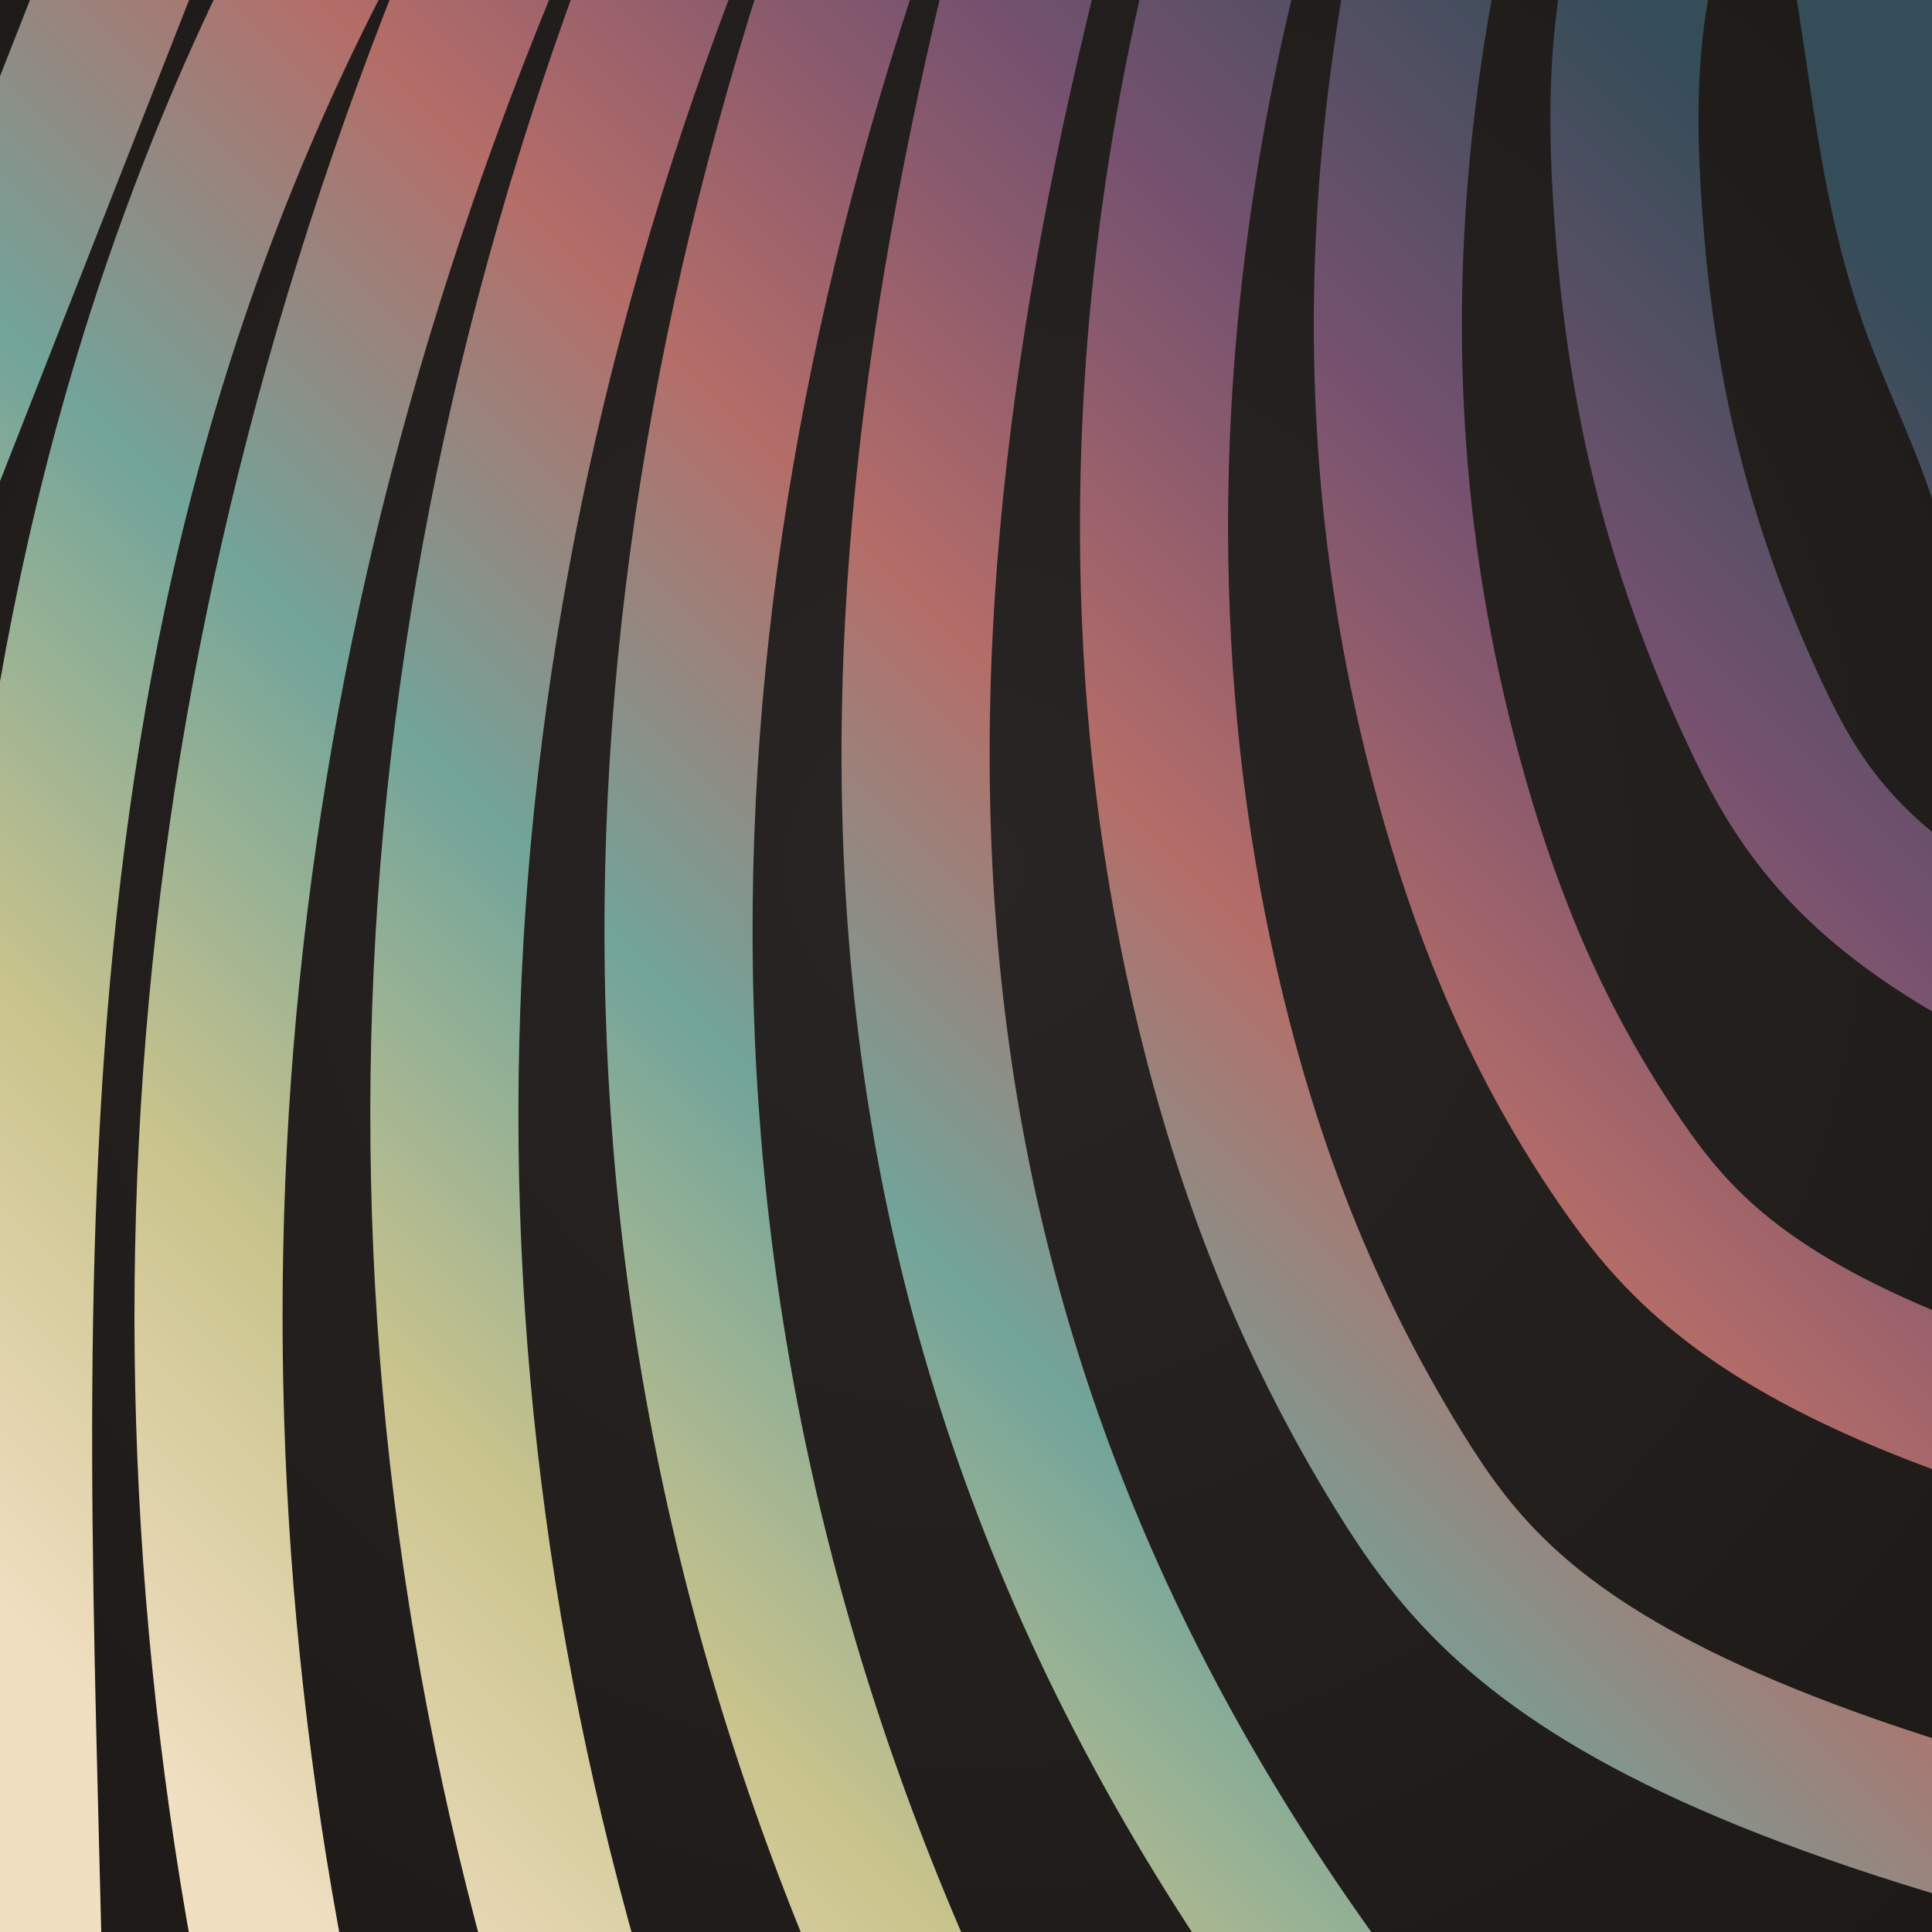
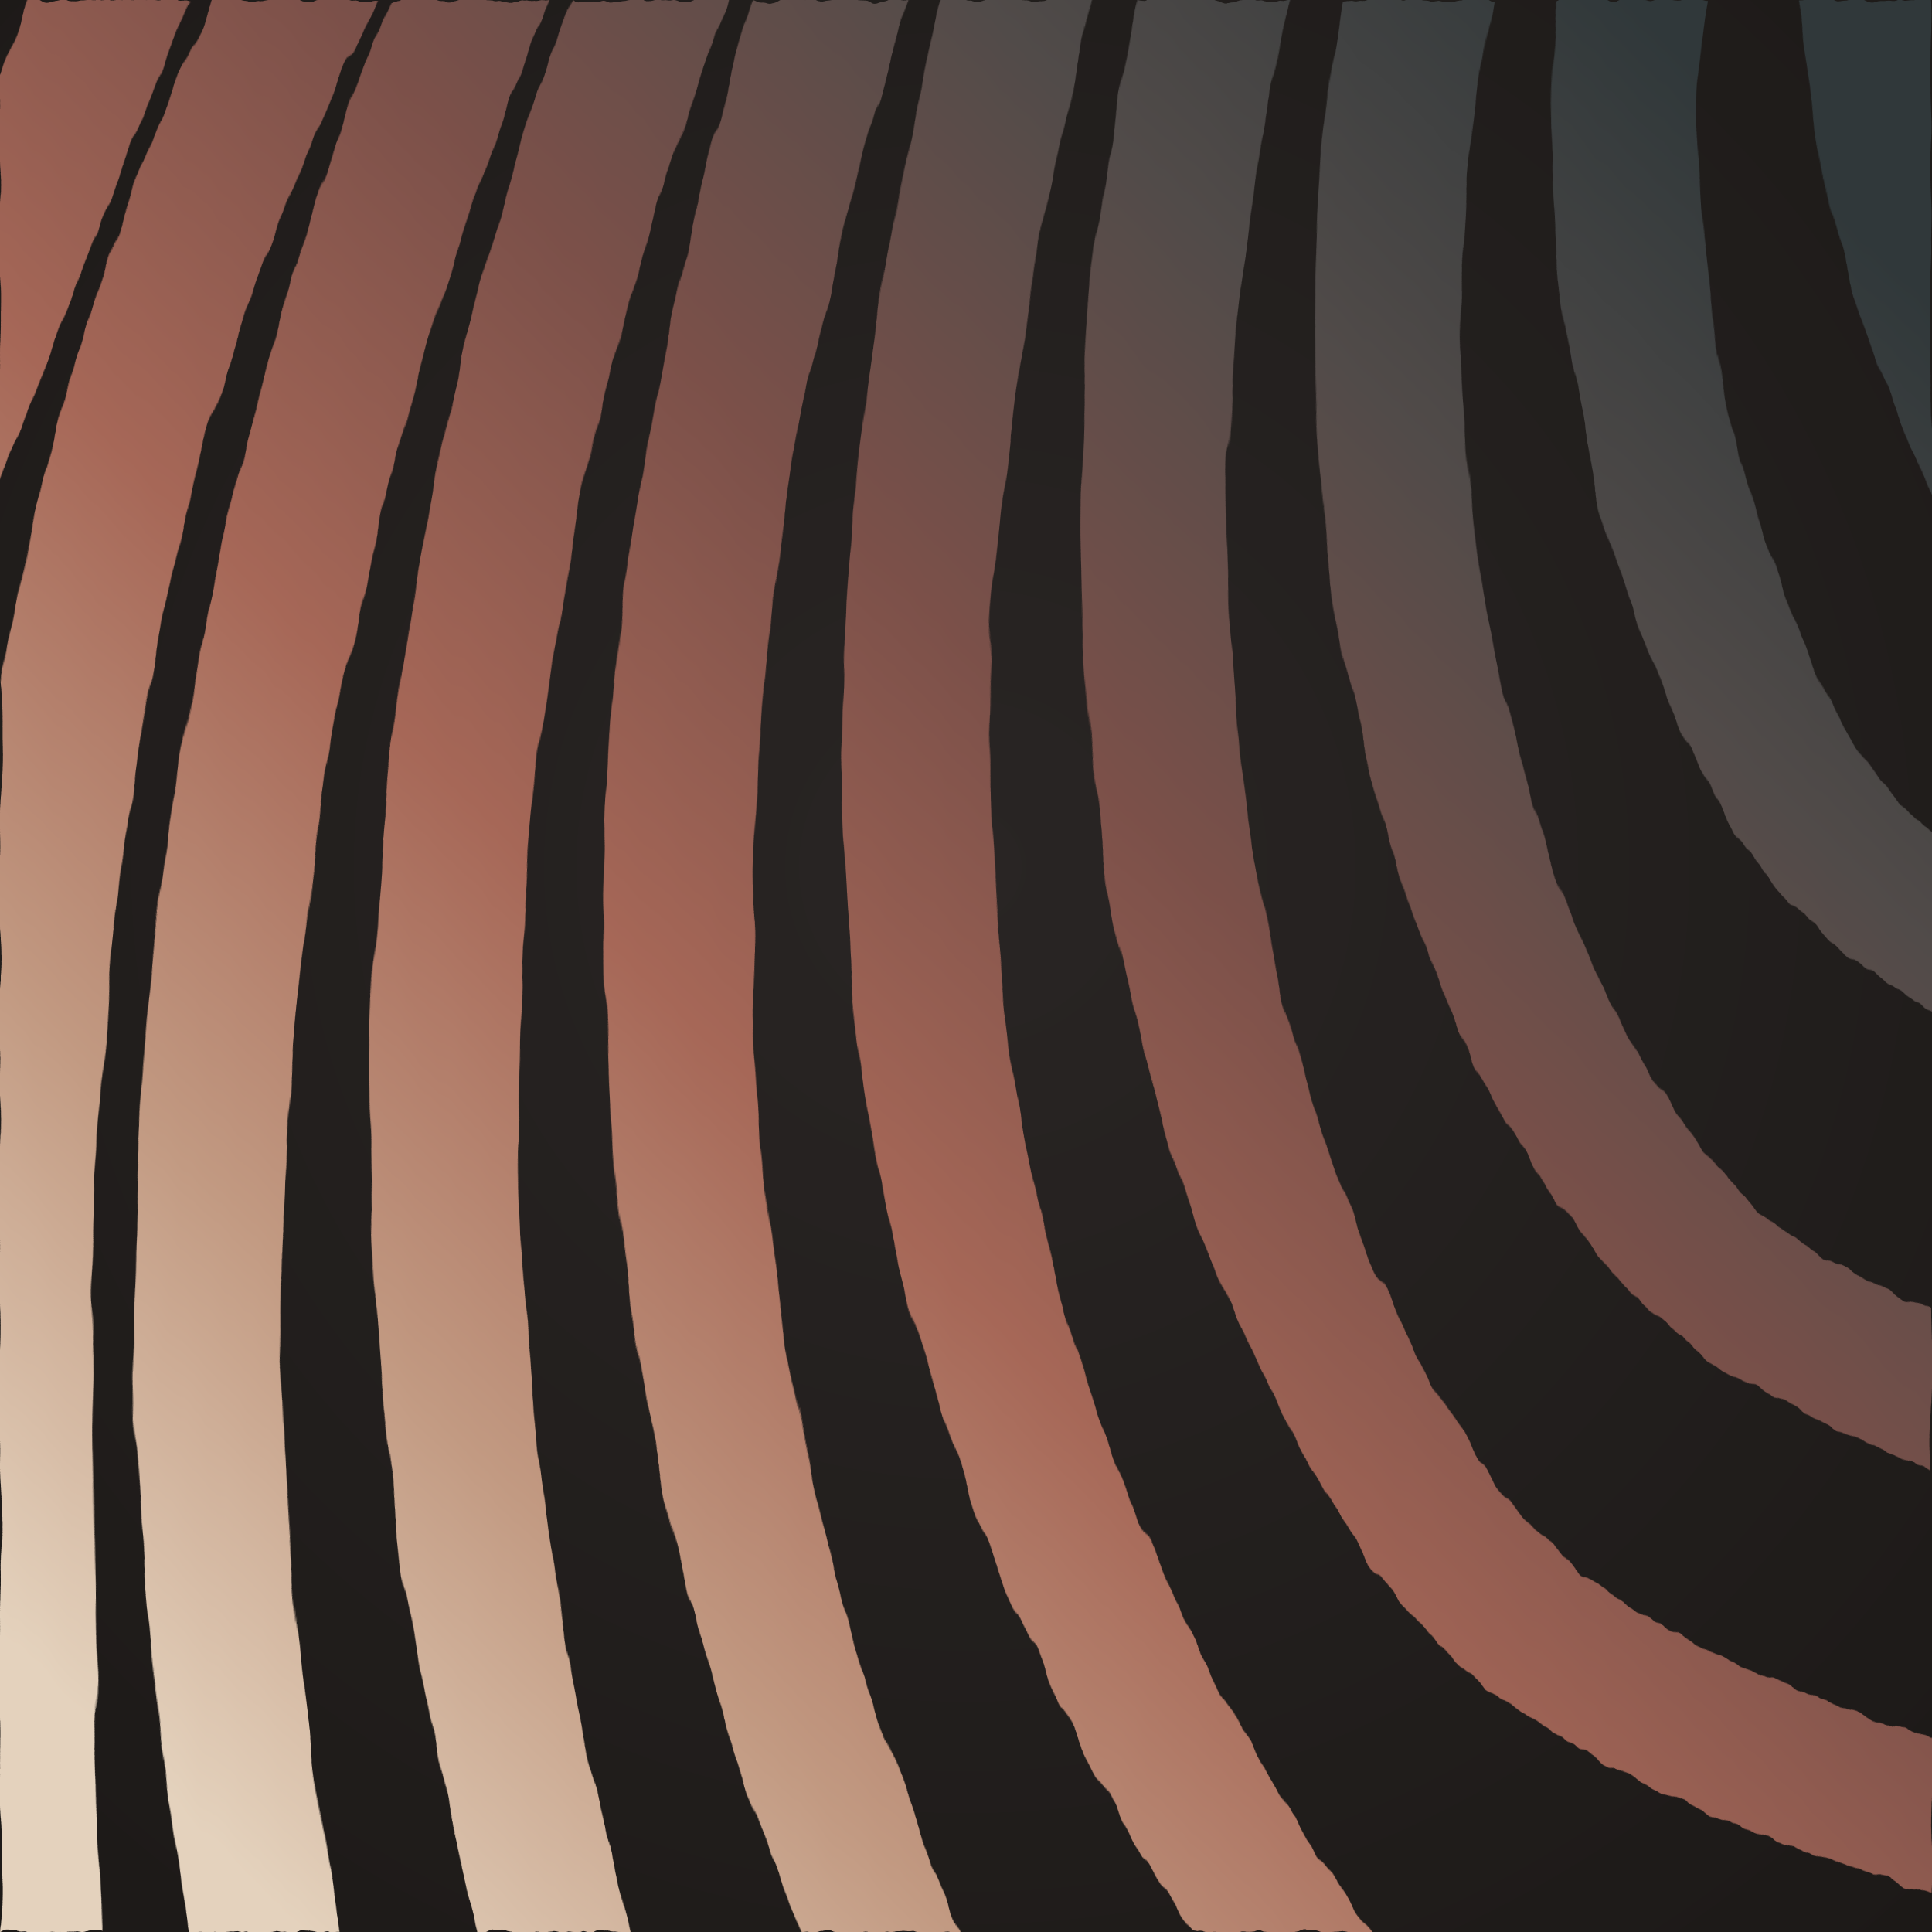
<svg xmlns="http://www.w3.org/2000/svg" viewBox="0 0 1024 1024" role="img" aria-labelledby="title description">
  <defs>
    <linearGradient id="site-accent" x1="80" y1="80" x2="944" y2="944" gradientUnits="userSpaceOnUse">
-       <stop offset="0" stop-color="#f1dfc2" />
-       <stop offset="0.2" stop-color="#c9c38c" />
-       <stop offset="0.4" stop-color="#72a49a" />
-       <stop offset="0.6" stop-color="#b56d68" />
-       <stop offset="0.8" stop-color="#75516f" />
-       <stop offset="1" stop-color="#344d58" />
+       <stop offset="0" stop-color="#e4d2bd" />
+       <stop offset="0.2" stop-color="#c29a82" />
+       <stop offset="0.4" stop-color="#a66757" />
+       <stop offset="0.6" stop-color="#7b5049" />
+       <stop offset="0.8" stop-color="#514b49" />
+       <stop offset="1" stop-color="#30383a" />
    </linearGradient>
    <radialGradient id="stone-field" cx="0" cy="0" r="1" gradientTransform="translate(512 460) rotate(90) scale(760)" gradientUnits="userSpaceOnUse">
      <stop stop-color="#292524" />
      <stop offset="1" stop-color="#1c1917" />
    </radialGradient>
+     <filter id="block-print" x="-4%" y="-4%" width="108%" height="108%" color-interpolation-filters="sRGB">
+       <feTurbulence type="fractalNoise" baseFrequency="0.012 0.07" numOctaves="3" seed="79" result="grain" />
+       <feDisplacementMap in="SourceGraphic" in2="grain" scale="6" xChannelSelector="R" yChannelSelector="G" />
+     </filter>
  </defs>
  <rect width="1024" height="1024" fill="url(#stone-field)" />
-   <g id="fingerprint-ridges" transform="rotate(270 512 512)" fill="none" stroke="url(#site-accent)" stroke-width="78.5" stroke-linecap="round" stroke-linejoin="round">
+   <g id="fingerprint-ridges" transform="rotate(270 512 512)" fill="none" stroke="url(#site-accent)" stroke-width="78.5" stroke-linecap="round" stroke-linejoin="round" filter="url(#block-print)">
    <path d="M691.20 -72.69C825.60 -19.89 960 32.91 1094.40 85.71" />
    <path d="M-76.80 16.04C313.60 9.26 704 -27.60 1094.40 193.99" />
    <path d="M-76.80 155.26C313.60 69.14 704 105.85 1094.40 278.29" />
    <path d="M-76.80 316.57C313.60 192.55 704 210.80 1094.40 371.73" />
    <path d="M-76.80 501.32C313.60 312.88 704 324.50 1094.40 464.93" />
    <path d="M-76.80 735.60C313.60 425.88 704 452.39 1094.40 556.11" />
    <path d="M-25.60 1419.70C64.43 877.27 154.45 796.98 244.48 741.43C325.01 691.73 405.55 661.84 486.08 642.14C566.61 622.45 647.15 612.96 727.68 611.78C849.92 609.98 972.16 627.33 1094.40 662.36" />
    <path d="M179.20 1505.62C255.57 989.52 331.95 911.02 408.32 858.63C471.79 815.09 535.25 789.59 598.72 771.33C662.19 753.07 725.65 742.04 789.12 737.71C890.88 730.77 992.64 741.07 1094.40 765.07" />
    <path d="M409.60 1382.64C488.32 1019.78 567.04 967.05 645.76 930.17C690.03 909.43 734.29 893.70 778.56 882.85C822.83 872 867.09 866.02 911.36 862.91C972.37 858.61 1033.39 859.76 1094.40 885.02" />
    <path d="M704 1069.90C757.23 1076.65 810.45 1044.21 863.68 1025.17C940.59 997.68 1017.49 998.18 1094.40 978.04" />
  </g>
</svg>
